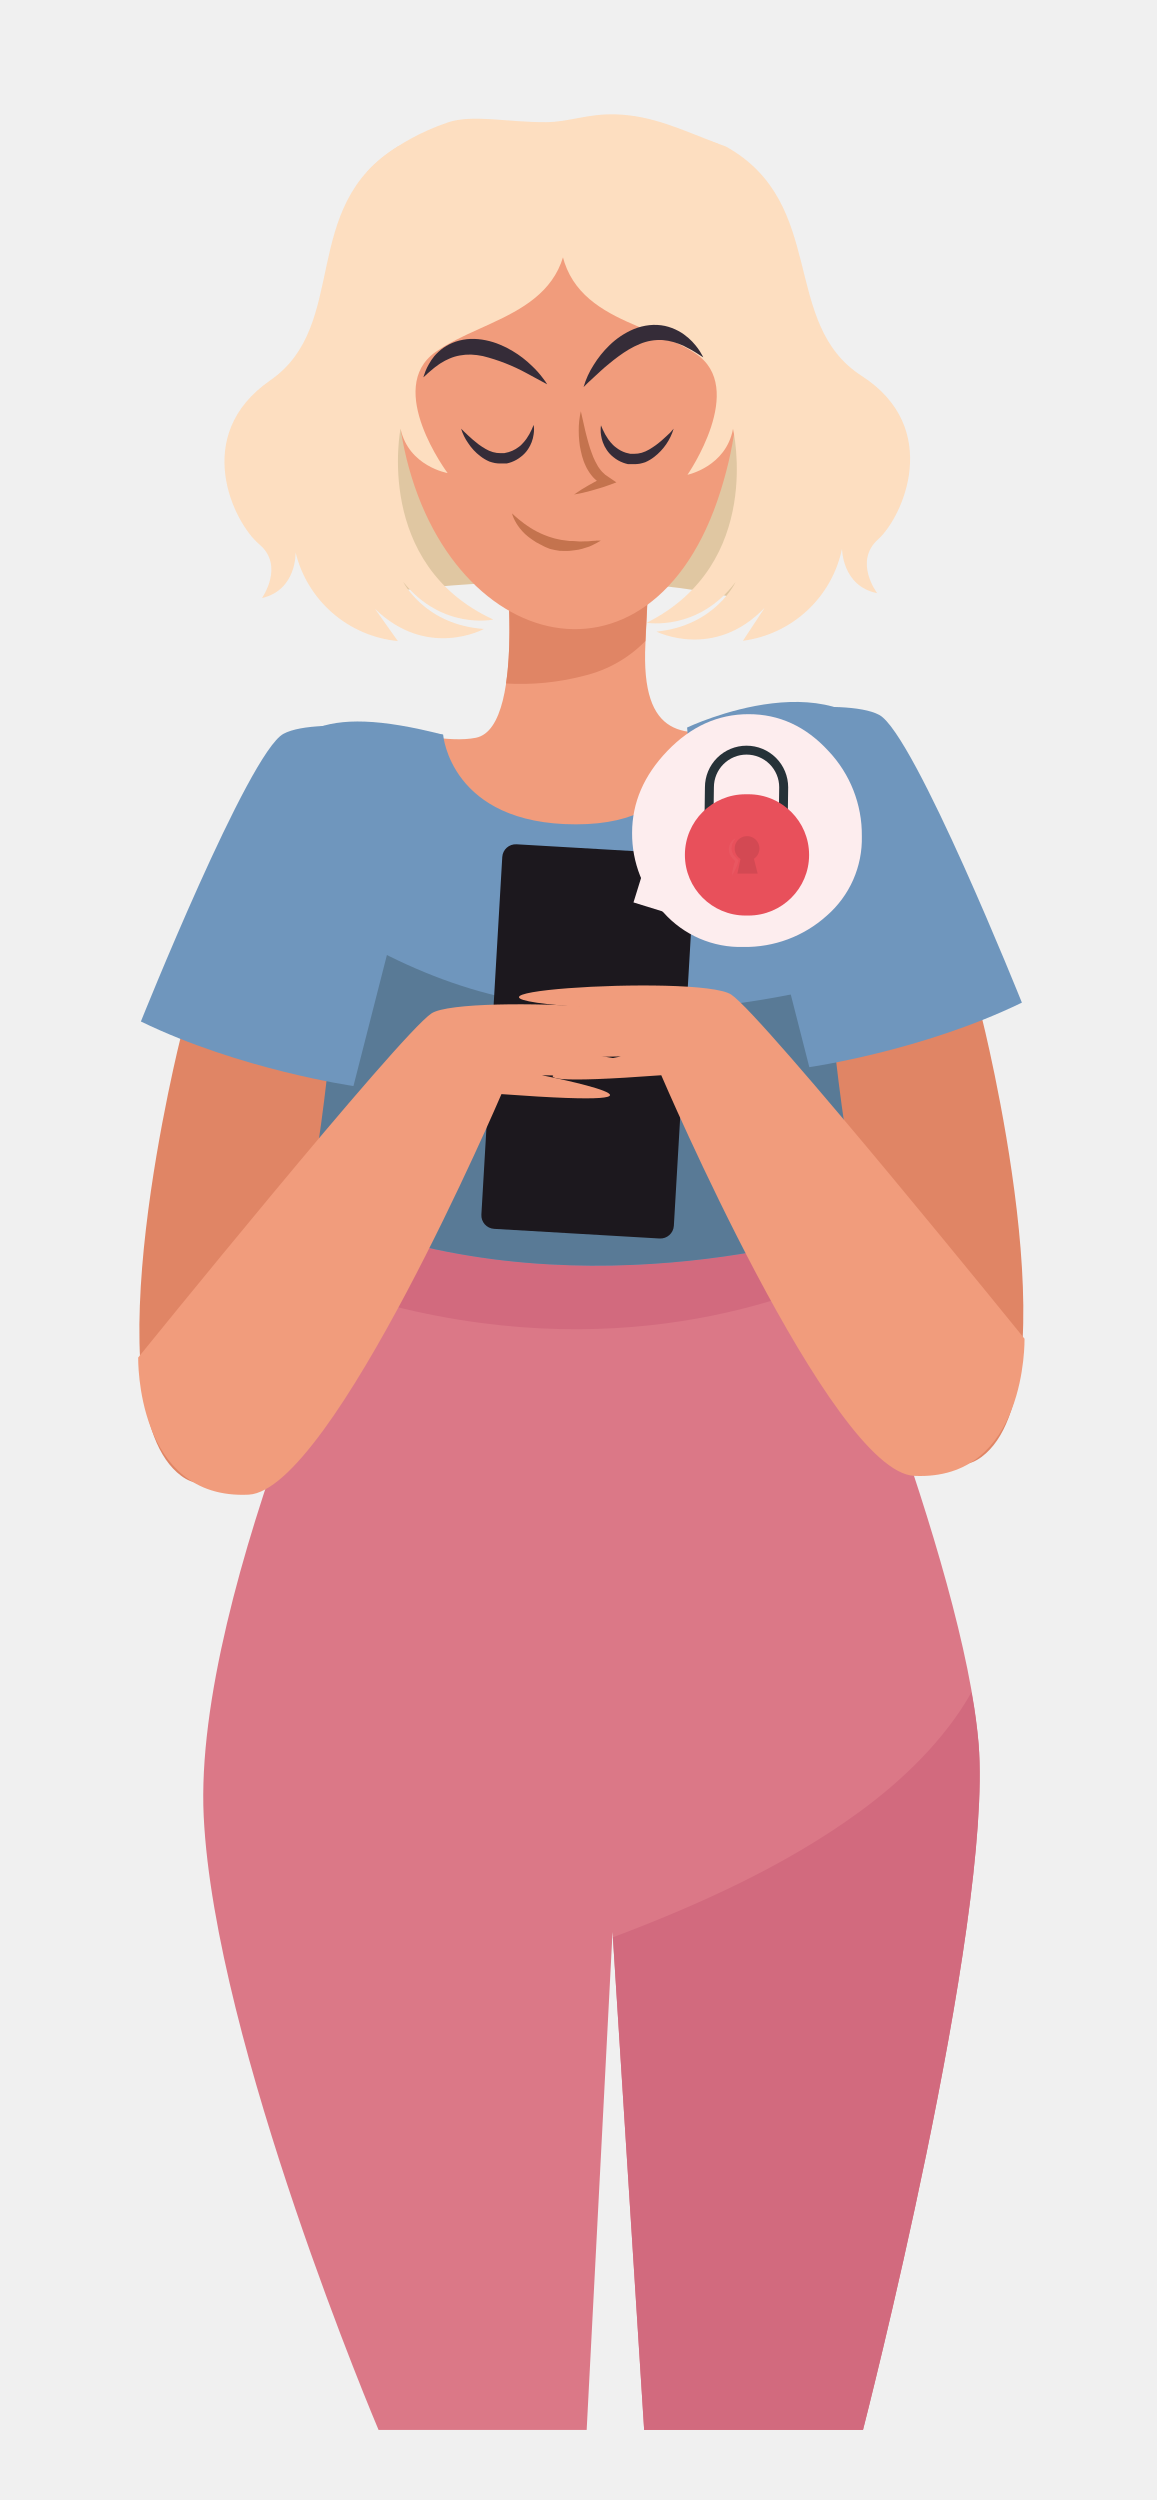
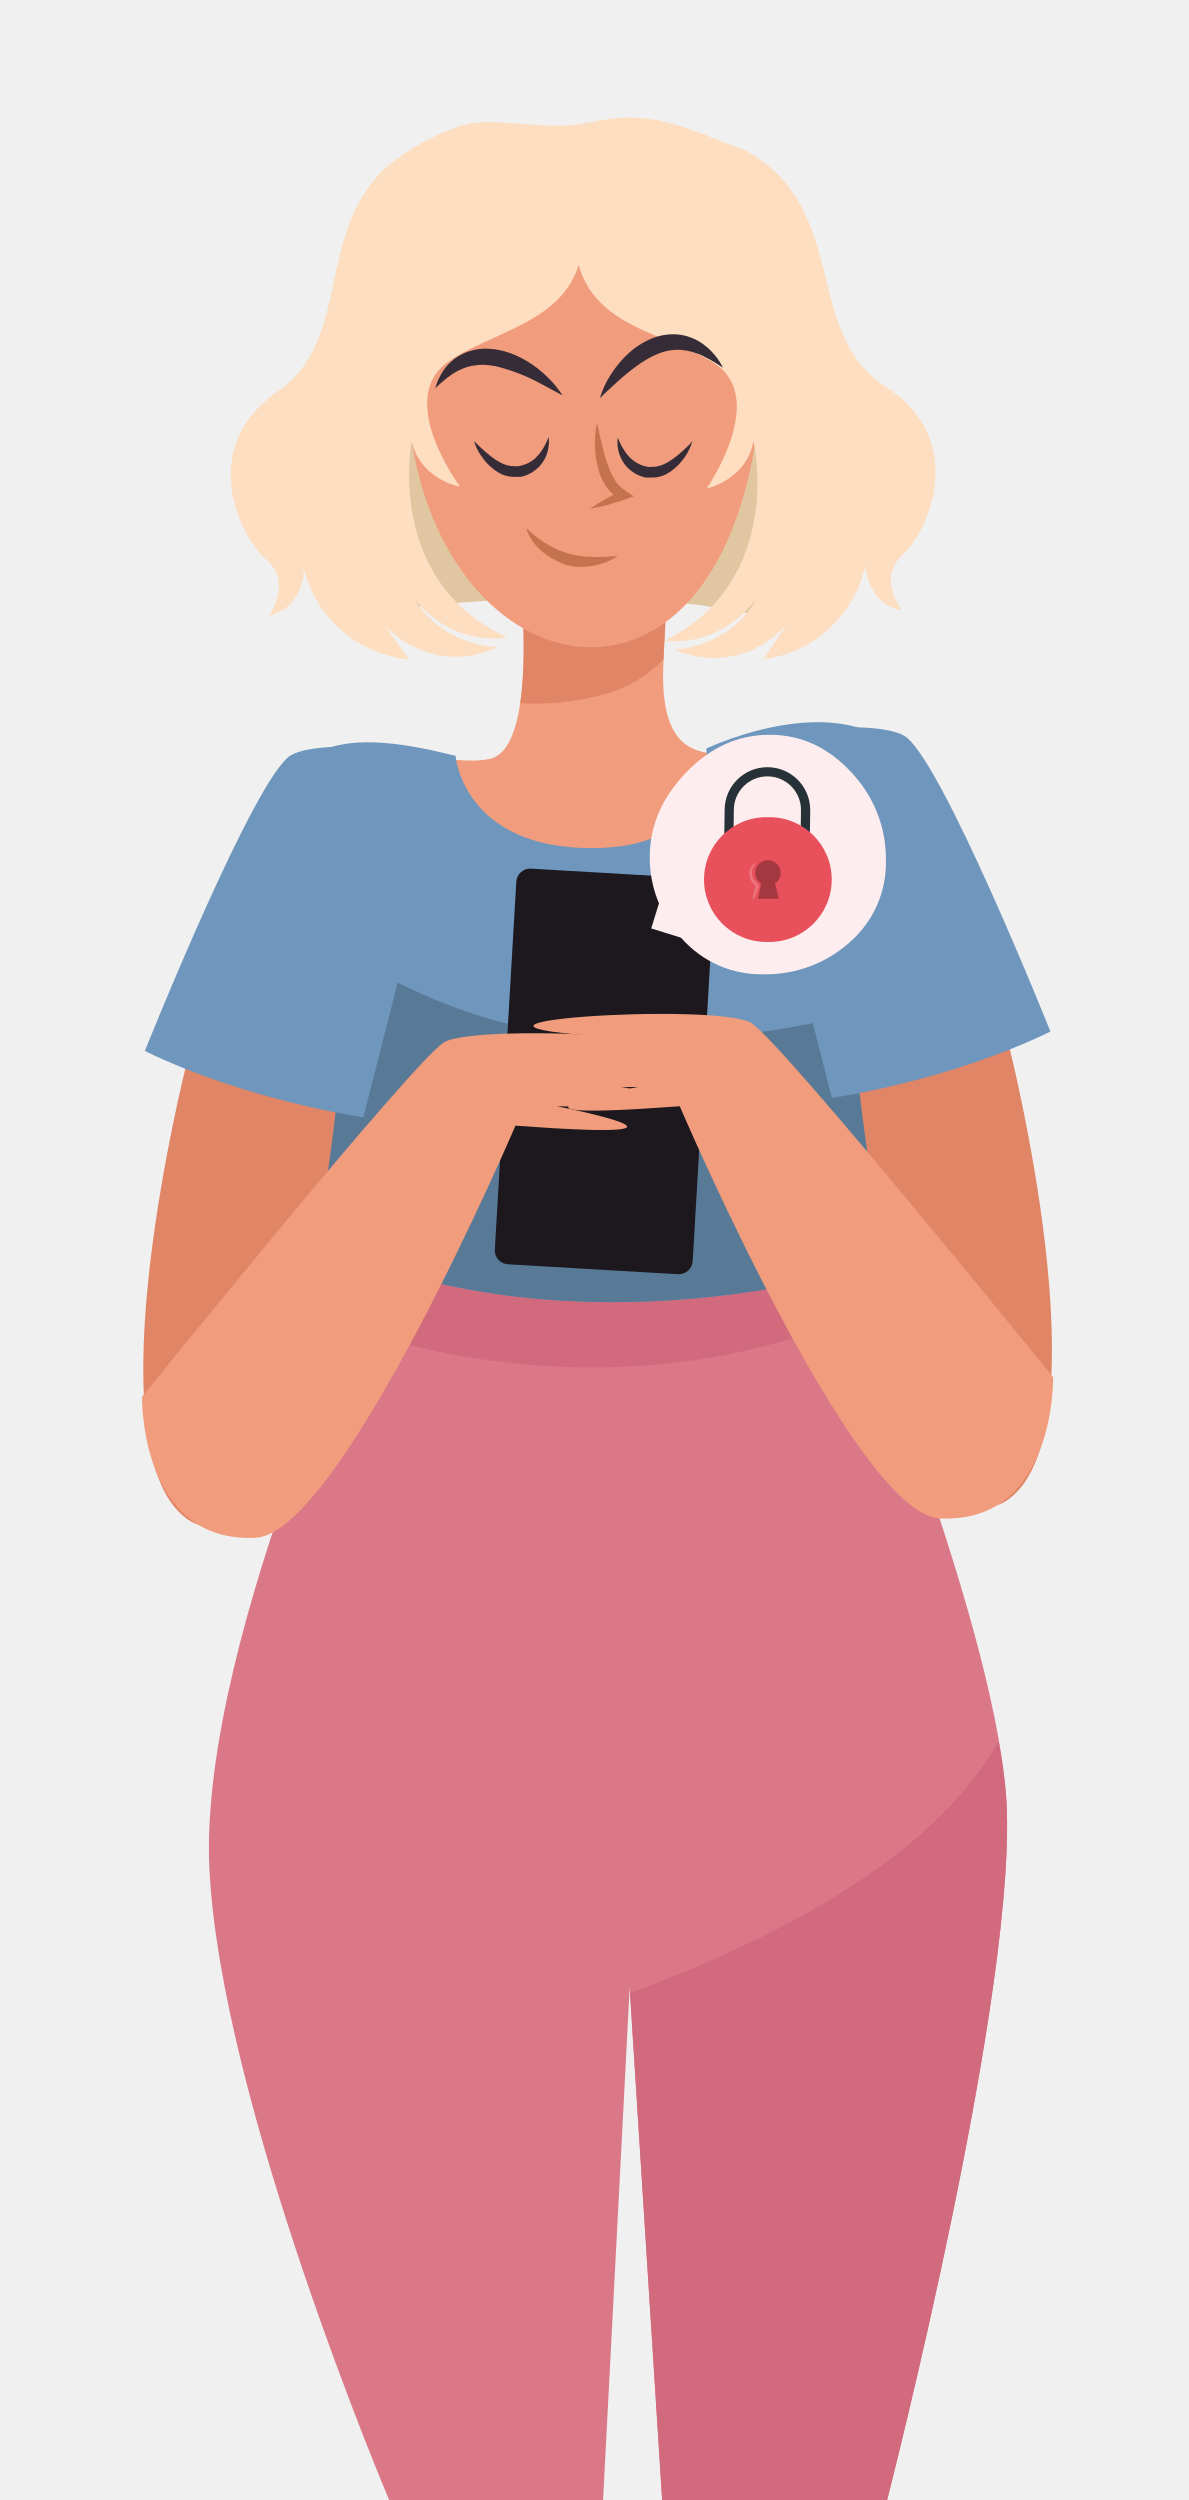
- <svg xmlns="http://www.w3.org/2000/svg" width="314" height="679" viewBox="0 0 314 679" fill="none">
-   <path d="M103.789 325.143C103.789 325.143 52.336 431.457 55.326 493.309C58.317 555.161 102.817 659.966 102.817 659.966H159.34L166.368 524.728L174.951 659.966H234.389C234.389 659.966 269.679 522.771 265.791 473.677C261.903 424.584 220.752 327.1 220.752 327.1L103.789 325.143Z" fill="#DB7887" />
-   <path d="M263.862 459.619C256.565 472.587 244.992 483.643 233.463 492.069C213.515 506.665 189.8 517.363 166.458 526.177L174.951 659.966H234.39C234.39 659.966 269.679 522.771 265.791 473.677C265.403 469.27 264.76 464.549 263.862 459.619Z" fill="#D26A7E" />
-   <path d="M231.579 344.893C225.313 333.957 220.723 327.1 220.723 327.1L103.789 325.143C98.231 332.912 93.065 340.955 88.313 349.241C155.886 372.488 207.698 356.054 231.579 344.893Z" fill="#D26A7E" />
-   <path d="M101.113 161.354C101.113 161.354 163.602 151.867 205.62 163.908C205.62 163.908 220.573 100.756 183.699 83.949C146.824 67.141 110.982 91.628 110.982 91.628L101.113 161.354Z" fill="#E0C7A2" />
-   <path d="M136.552 143.425C136.552 143.425 143.864 197.449 129.255 200.377C114.645 203.306 89.061 188.694 74.436 213.51C59.812 238.325 121.21 256.597 161.404 252.952C202.226 249.247 251.945 242.494 238.876 209.132C224.252 171.901 172.663 227.404 175.295 174.77C176.79 145.562 177.478 127.305 177.478 127.305L136.552 143.425Z" fill="#F19C7C" />
-   <path d="M137.449 185.646C144.532 186.057 151.637 185.356 158.503 183.57C164.88 182.071 170.699 178.791 175.28 174.113C176.776 145.338 177.434 127.38 177.434 127.38L136.552 143.425C136.552 143.425 139.976 168.734 137.449 185.646Z" fill="#E08565" />
-   <path d="M148.978 55.099C148.978 55.099 99.812 59.223 108.784 116.429C118.279 177.041 177.045 193.206 195.751 133.221C213.291 77.001 176.746 52.903 148.978 55.099Z" fill="#F19C7C" />
-   <path d="M108.051 39.771C108.051 39.771 149.351 21.14 153.733 56.563C157.217 84.74 132.17 85.771 118.279 95.617C104.387 105.463 121.568 128.485 121.568 128.485C121.568 128.485 110.982 126.663 108.784 116.429C108.784 116.429 101.472 153.301 133.994 168.271C133.994 168.271 120.118 171.259 109.516 158.052C109.516 158.052 115.363 169.735 131.438 170.826C131.438 170.826 116.096 179.222 101.845 165.358L108.051 174.113C101.493 173.476 95.295 170.815 90.319 166.499C85.344 162.183 81.836 156.427 80.283 150.029C80.283 150.029 80.642 160.248 71.147 162.429C71.147 162.429 77.367 153.674 70.414 147.833C63.461 141.991 51.782 118.266 73.405 103.296C95.027 88.326 81.016 56.19 108.051 39.771Z" fill="#FDDEC0" />
-   <path d="M197.201 39.816C197.201 39.816 155.333 22.619 152.118 58.162C149.531 86.444 174.667 86.653 188.872 95.99C203.078 105.328 186.719 128.948 186.719 128.948C186.719 128.948 197.186 126.767 199.085 116.473C199.085 116.473 207.639 153.077 175.654 169.137C175.654 169.137 189.635 171.588 199.773 158.097C199.773 158.097 194.33 169.959 178.301 171.543C178.301 171.543 193.927 179.416 207.683 165.074L201.777 174.038C208.309 173.177 214.411 170.304 219.234 165.82C224.058 161.335 227.364 155.461 228.693 149.013C228.693 149.013 228.693 159.232 238.248 161.1C238.248 161.1 231.743 152.554 238.487 146.488C245.231 140.422 256.102 116.294 234.001 102.071C211.9 87.848 224.79 55.279 197.201 39.816Z" fill="#FDDEC0" />
-   <path d="M99.647 46.703C99.647 46.703 106.481 38.441 121.599 33.257C128.313 30.971 138.137 33.257 148.245 33.182C154.406 33.182 159.624 30.822 167.235 31.061C177.119 31.359 184.88 35.124 195.018 39.024L155.916 60.582L99.647 46.703Z" fill="#FDDEC0" />
-   <path d="M148.619 104.387L143.101 101.399C139.33 99.332 135.31 97.755 131.139 96.708C130.075 96.487 128.994 96.352 127.909 96.304C126.906 96.28 125.904 96.36 124.918 96.543C123.961 96.704 123.027 96.979 122.137 97.365C121.301 97.717 120.496 98.136 119.729 98.62C119.369 98.84 119.024 99.084 118.698 99.352C118.372 99.558 118.062 99.788 117.771 100.039C117.232 100.532 116.679 100.921 116.275 101.309C115.483 102.056 114.989 102.489 114.989 102.489C114.989 102.489 115.154 101.877 115.557 100.816C115.809 100.177 116.109 99.558 116.455 98.964C116.881 98.175 117.381 97.43 117.95 96.737C118.673 95.898 119.491 95.146 120.387 94.496C121.436 93.765 122.584 93.186 123.797 92.778C125.096 92.344 126.45 92.098 127.819 92.046C129.204 92.012 130.589 92.137 131.946 92.42C133.269 92.687 134.562 93.087 135.804 93.615C136.987 94.091 138.127 94.666 139.213 95.333C141.118 96.463 142.88 97.818 144.462 99.367C145.593 100.425 146.625 101.585 147.542 102.833C147.933 103.328 148.293 103.847 148.619 104.387Z" fill="#352C38" />
-   <path d="M158.503 105.119C159.115 103.005 160.032 100.992 161.224 99.143C162.414 97.206 163.84 95.424 165.471 93.839C167.405 91.928 169.69 90.406 172.2 89.357C173.54 88.815 174.949 88.463 176.387 88.311C177.795 88.162 179.217 88.232 180.604 88.52C181.871 88.807 183.093 89.264 184.237 89.88C184.756 90.156 185.255 90.465 185.733 90.806L186.989 91.807C187.684 92.412 188.325 93.077 188.903 93.794C189.348 94.33 189.757 94.894 190.129 95.483C190.727 96.469 191.011 97.051 191.011 97.051C191.011 97.051 190.428 96.723 189.516 96.095C189.067 95.766 188.454 95.468 187.811 95.064C187.168 94.661 186.316 94.332 185.613 93.899C184.751 93.518 183.867 93.189 182.966 92.913C181.99 92.632 180.988 92.447 179.976 92.36C177.858 92.238 175.741 92.601 173.785 93.421C172.753 93.845 171.753 94.344 170.794 94.915C169.821 95.494 168.877 96.122 167.968 96.797C167.071 97.44 166.219 98.142 165.411 98.799C164.604 99.457 163.826 100.114 163.138 100.756C161.763 101.996 160.596 103.087 159.774 103.864L158.503 105.119Z" fill="#352C38" />
-   <path d="M125.232 116.429L126.114 117.295C126.667 117.833 127.46 118.595 128.432 119.432C128.925 119.85 129.464 120.283 130.017 120.716C130.57 121.15 131.228 121.523 131.856 121.912C132.17 122.106 132.514 122.24 132.843 122.42L133.875 122.793C134.55 122.99 135.25 123.085 135.953 123.077H136.462C136.462 123.077 136.716 123.077 136.641 123.077H136.955C137.359 123.005 137.758 122.91 138.151 122.793C138.822 122.596 139.465 122.315 140.065 121.956C140.363 121.783 140.648 121.588 140.918 121.374C141.2 121.178 141.461 120.953 141.695 120.701C142.157 120.237 142.582 119.737 142.966 119.207C143.549 118.371 144.049 117.48 144.462 116.548C144.776 115.846 144.925 115.413 144.925 115.413C145 115.782 145.04 116.157 145.045 116.533C145.046 117.034 145.006 117.533 144.925 118.027C144.732 119.438 144.22 120.787 143.43 121.971C142.923 122.751 142.285 123.438 141.546 124.003C140.767 124.642 139.888 125.147 138.944 125.497C138.51 125.658 138.065 125.788 137.613 125.886H137.299C137 125.886 136.985 125.886 136.821 125.886H136.013C135.482 125.897 134.951 125.857 134.428 125.766C133.921 125.664 133.422 125.529 132.933 125.363C132.034 124.975 131.19 124.473 130.421 123.869C129.141 122.893 128.039 121.705 127.161 120.358C126.309 119.161 125.658 117.834 125.232 116.429Z" fill="#352C38" />
-   <path d="M182.966 116.429C182.059 119.448 180.236 122.111 177.747 124.048C176.983 124.652 176.144 125.155 175.25 125.542C174.761 125.708 174.261 125.843 173.755 125.945C173.232 126.038 172.701 126.078 172.17 126.065H171.377C171.218 126.073 171.058 126.073 170.899 126.065H170.57C170.122 125.967 169.683 125.837 169.254 125.677C168.304 125.33 167.419 124.824 166.637 124.183C165.919 123.632 165.297 122.965 164.798 122.21C164.356 121.566 164 120.869 163.736 120.134C163.512 119.53 163.352 118.904 163.258 118.266C163.169 117.773 163.129 117.273 163.138 116.772C163.131 116.352 163.161 115.932 163.228 115.517C163.228 115.517 163.377 115.951 163.706 116.653C164.119 117.585 164.619 118.475 165.202 119.312C165.576 119.845 165.996 120.345 166.458 120.806C166.696 121.054 166.956 121.279 167.235 121.478C168.054 122.147 168.993 122.654 170.002 122.972C170.395 123.087 170.794 123.182 171.198 123.256H171.527C171.437 123.256 171.646 123.256 171.691 123.256H172.215C172.918 123.264 173.618 123.168 174.293 122.972L175.31 122.599C175.639 122.42 175.983 122.285 176.312 122.091C176.94 121.702 177.568 121.314 178.136 120.896C178.704 120.477 179.243 120.029 179.736 119.611C180.693 118.774 181.485 118.012 182.054 117.474L182.966 116.429Z" fill="#352C38" />
-   <path d="M157.755 111.693L158.922 116.862C159.146 117.713 159.325 118.55 159.565 119.372C159.654 119.79 159.804 120.194 159.909 120.612C160.013 121.021 160.137 121.425 160.282 121.822C160.537 122.629 160.836 123.316 161.135 124.153L161.643 125.258C161.809 125.619 161.999 125.969 162.211 126.304C162.38 126.652 162.591 126.978 162.839 127.275C163.045 127.586 163.28 127.876 163.542 128.142C163.791 128.411 164.056 128.665 164.335 128.904L165.217 129.516L167.415 131.01L165.187 131.832C164.439 132.116 163.692 132.34 162.914 132.579C162.137 132.818 161.419 133.042 160.626 133.251C159.079 133.698 157.506 134.052 155.916 134.312C157.226 133.374 158.589 132.511 159.998 131.727C160.686 131.324 161.389 130.935 162.092 130.577C162.794 130.218 163.497 129.83 164.215 129.501V131.832L162.824 131.1C162.393 130.811 161.983 130.491 161.598 130.144C161.228 129.799 160.888 129.425 160.581 129.023C160.27 128.638 159.99 128.228 159.744 127.798C159.48 127.389 159.25 126.96 159.056 126.513C158.877 126.08 158.652 125.647 158.503 125.198C158.19 124.316 157.94 123.412 157.755 122.494C157.544 121.605 157.399 120.701 157.322 119.79C157.247 118.879 157.172 117.967 157.187 117.071C157.159 115.262 157.35 113.456 157.755 111.693Z" fill="#C4734E" />
-   <path d="M139.063 139.436C139.063 139.436 139.377 139.75 139.946 140.243C140.514 140.736 141.321 141.438 142.323 142.17C142.817 142.544 143.385 142.903 143.953 143.291C144.521 143.679 145.179 144.023 145.837 144.382C146.518 144.736 147.217 145.055 147.931 145.338C148.654 145.632 149.393 145.886 150.144 146.1C150.891 146.354 151.639 146.428 152.432 146.638L154.704 146.936C155.467 146.936 156.2 146.936 156.903 147.026C157.605 147.116 158.263 147.026 158.906 147.026C159.549 147.026 160.117 147.026 160.626 146.936C161.134 146.847 161.598 146.936 161.972 146.832C162.734 146.832 163.183 146.832 163.183 146.832C163.183 146.832 162.824 147.056 162.136 147.429C161.807 147.609 161.388 147.833 160.895 148.072C160.359 148.352 159.792 148.568 159.205 148.714C158.522 148.958 157.823 149.153 157.112 149.297C156.349 149.402 155.527 149.536 154.675 149.611C153.822 149.685 152.94 149.611 152.028 149.611C151.121 149.482 150.223 149.302 149.336 149.073C148.46 148.762 147.614 148.372 146.809 147.907C146.01 147.534 145.248 147.084 144.536 146.563C143.866 146.115 143.231 145.615 142.637 145.069C142.097 144.561 141.597 144.011 141.142 143.425C140.476 142.577 139.918 141.648 139.482 140.662C139.309 140.266 139.169 139.856 139.063 139.436Z" fill="#C4734E" />
-   <path d="M120.358 199.556C120.358 199.556 122.302 223.893 156.41 223.893C190.518 223.893 186.615 197.598 186.615 197.598C186.615 197.598 229.485 177.16 243.137 206.368C256.79 235.576 230.472 333.897 230.472 333.897C230.472 333.897 160.312 357.264 93.068 331.955C93.068 331.955 59.947 235.576 68.71 217.08C77.472 198.585 86.25 190.786 120.358 199.556Z" fill="#6F96BD" />
-   <path d="M143.55 272.195C114.541 267.429 90.765 252.608 67.872 236.054C71.835 270.178 93.068 331.985 93.068 331.985C160.357 357.294 230.472 333.927 230.472 333.927C236.578 310.432 241.341 286.609 244.737 262.573C211.751 272.538 177.374 277.887 143.55 272.195Z" fill="#597A96" />
-   <path d="M49.225 281.084C49.225 281.084 23.641 381.855 49.225 400.844C74.81 419.833 88.687 293.499 88.687 293.499L49.225 281.084Z" fill="#E08565" />
-   <path d="M266.569 275.974C266.569 275.974 292.154 376.746 266.569 395.72C240.984 414.694 227.108 288.345 227.108 288.345L266.569 275.974Z" fill="#E08565" />
-   <path d="M95.999 294.963C95.999 294.963 65.3 290.586 38.265 277.439C38.265 277.439 67.498 204.426 76.994 199.302C86.489 194.177 120.358 199.556 120.358 199.556L95.999 294.963Z" fill="#6F96BD" />
-   <path d="M219.81 289.839C219.81 289.839 250.509 285.461 277.544 272.314C277.544 272.314 248.311 199.287 238.816 194.177C229.32 189.068 195.452 194.431 195.452 194.431L219.81 289.839Z" fill="#6F96BD" />
-   <path d="M136.415 232.763L130.743 329.873C130.624 331.9 132.172 333.638 134.201 333.757L179.133 336.377C181.161 336.495 182.901 334.948 183.019 332.922L188.692 235.812C188.81 233.785 187.262 232.047 185.234 231.928L140.301 229.308C138.273 229.19 136.533 230.737 136.415 232.763Z" fill="#1C181E" />
-   <path d="M37.532 368.708C37.532 368.708 108.425 281.084 117.187 275.242C125.95 269.401 214.383 275.242 153.733 278.903C153.733 278.903 218.031 284.744 154.465 285.476C154.465 285.476 212.932 293.499 147.153 292.035C147.153 292.035 195.392 301.537 136.193 297.16C136.193 297.16 90.122 404.878 67.498 405.954C36.8 407.403 37.532 368.708 37.532 368.708Z" fill="#F19C7C" />
-   <path d="M278.262 363.598C278.262 363.598 207.369 275.974 198.607 270.133C189.844 264.291 101.412 270.133 162.061 273.793C162.061 273.793 97.763 279.635 161.329 280.352C161.329 280.352 102.877 288.39 168.641 286.926C168.641 286.926 120.417 296.428 179.601 292.035C179.601 292.035 225.672 399.754 248.296 400.844C278.995 402.293 278.262 363.598 278.262 363.598Z" fill="#F19C7C" />
-   <path d="M201.867 257.195C197.794 257.304 193.746 256.524 190.007 254.909C186.267 253.293 182.925 250.882 180.215 247.842C174.68 242.003 171.621 234.251 171.677 226.209C171.677 218.022 174.872 210.601 181.261 203.948C187.651 197.295 195.008 193.968 203.332 193.968C211.656 193.968 218.873 197.295 224.984 203.948C230.905 210.192 234.165 218.49 234.076 227.09C234.177 231.181 233.371 235.242 231.717 238.985C230.062 242.728 227.6 246.058 224.506 248.739C218.3 254.315 210.212 257.336 201.867 257.195Z" fill="#FDEDEE" />
-   <path d="M190.597 236.744L176.042 232.239L172.056 245.098L186.611 249.602L190.597 236.744Z" fill="#FDEDEE" />
-   <path d="M213.979 220.442H211.541L211.631 213.809C211.631 211.459 210.697 209.205 209.034 207.544C207.371 205.882 205.116 204.949 202.764 204.949C200.412 204.949 198.157 205.882 196.494 207.544C194.831 209.205 193.897 211.459 193.897 213.809L193.807 220.457H191.37L191.459 213.823C191.459 210.828 192.65 207.955 194.77 205.837C196.89 203.719 199.766 202.529 202.764 202.529C205.762 202.529 208.637 203.719 210.757 205.837C212.877 207.955 214.068 210.828 214.068 213.823L213.979 220.442Z" fill="#263238" />
-   <path d="M203.272 215.721H202.495C193.394 215.721 186.017 223.092 186.017 232.185V232.2C186.017 241.293 193.394 248.664 202.495 248.664H203.272C212.373 248.664 219.751 241.293 219.751 232.2V232.185C219.751 223.092 212.373 215.721 203.272 215.721Z" fill="#E8505B" />
-   <g opacity="0.3">
-     <path opacity="0.3" d="M206.263 230.452C206.263 229.867 206.11 229.291 205.819 228.783C205.528 228.275 205.11 227.852 204.605 227.555C204.1 227.258 203.526 227.099 202.941 227.091C202.355 227.084 201.778 227.229 201.265 227.514C200.753 227.798 200.324 228.21 200.021 228.711C199.717 229.212 199.55 229.783 199.535 230.368C199.52 230.953 199.659 231.532 199.937 232.047C200.214 232.562 200.622 232.996 201.119 233.305L200.267 237.279H205.785L204.768 233.246C205.227 232.938 205.603 232.522 205.864 232.035C206.124 231.548 206.262 231.004 206.263 230.452Z" fill="black" />
-   </g>
-   <g opacity="0.2">
-     <path opacity="0.2" d="M198.786 237.817C198.898 236.398 199.221 235.003 199.743 233.679L199.833 234.067L198.876 233.066C198.335 232.439 198.015 231.652 197.964 230.825C197.93 230.163 198.086 229.505 198.413 228.928C198.631 228.548 198.927 228.217 199.28 227.957C199.519 227.792 199.684 227.748 199.713 227.792C199.743 227.837 199.28 228.286 198.921 229.167C198.712 229.672 198.635 230.222 198.697 230.766C198.771 231.416 199.037 232.029 199.459 232.529L200.446 233.559L200.611 233.739L200.536 233.948C200.158 235.321 199.567 236.626 198.786 237.817Z" fill="white" />
+ <svg xmlns="http://www.w3.org/2000/svg" viewBox="0 0 209.99 441.74">
+   <defs>
+     <style>.cls-1{fill:#db7887;}.cls-2{fill:#d26a7e;}.cls-3{fill:#e0c7a2;}.cls-4{fill:#f19c7c;}.cls-5{fill:#e08565;}.cls-6{fill:#fddec0;}.cls-7{fill:#352c38;}.cls-8{fill:#c4734e;}.cls-9{fill:#6f96bd;}.cls-10{fill:#597a96;}.cls-11{fill:#1c181e;}.cls-12{fill:#fdedee;}.cls-13{fill:#263238;}.cls-14{fill:#e8505b;}.cls-15{opacity:0.3;}.cls-16{opacity:0.2;}.cls-17{fill:#fff;}</style>
+   </defs>
+   <g id="OBJECTS">
+     <path class="cls-1" d="M69.41,217.63S35,288.79,37,330.19,68.76,441.74,68.76,441.74h37.8l4.7-90.52L117,441.74h39.75s23.6-91.83,21-124.69-30.12-98.11-30.12-98.11Z" />
+     <path class="cls-2" d="M176.46,307.64c-4.88,8.68-12.62,16.08-20.33,21.72-13.34,9.77-29.2,16.93-44.81,22.83L117,441.74h39.75s23.6-91.83,21-124.69C177.49,314.1,177.06,310.94,176.46,307.64Z" />
+     <path class="cls-2" d="M154.87,230.85c-4.19-7.32-7.26-11.91-7.26-11.91l-78.2-1.31a191.13,191.13,0,0,0-10.35,16.13C104.25,249.32,138.9,238.32,154.87,230.85Z" />
+     <path class="cls-3" d="M67.62,108s41.79-6.35,69.89,1.71c0,0,10-42.27-14.66-53.52s-48.63,5.14-48.63,5.14Z" />
+     <path class="cls-4" d="M91.32,96s4.89,36.16-4.88,38.12-26.88-7.82-36.66,8.79,31.28,28.84,58.16,26.4c27.3-2.48,60.55-7,51.81-29.33-9.78-24.92-44.28,12.23-42.52-23,1-19.55,1.46-31.77,1.46-31.77Z" />
+     <path class="cls-5" d="M91.92,124.26A45.42,45.42,0,0,0,106,122.87a23.09,23.09,0,0,0,11.22-6.33c1-19.26,1.44-31.28,1.44-31.28L91.32,96S93.61,112.94,91.92,124.26Z" />
+     <path class="cls-4" d="M99.63,36.88S66.75,39.64,72.75,77.93c6.35,40.57,45.65,51.39,58.16,11.24C142.64,51.54,118.2,35.41,99.63,36.88Z" />
+     <path class="cls-6" d="M72.26,26.62s27.62-12.47,30.55,11.24C105.14,56.72,88.39,57.41,79.1,64s2.2,22,2.2,22-7.08-1.22-8.55-8.07c0,0-4.89,24.68,16.86,34.7,0,0-9.28,2-16.37-6.84,0,0,3.91,7.82,14.66,8.55,0,0-10.26,5.62-19.79-3.66l4.15,5.86a21.22,21.22,0,0,1-18.57-16.12s.24,6.84-6.11,8.3c0,0,4.16-5.86-.49-9.77s-12.46-19.79,2-29.81S54.18,37.61,72.26,26.62Z" />
+     <path class="cls-6" d="M131.88,26.65s-28-11.51-30.15,12.28C100,57.86,116.81,58,126.31,64.25s-1.44,22.06-1.44,22.06,7-1.46,8.27-8.35c0,0,5.72,24.5-15.67,35.25,0,0,9.35,1.64,16.13-7.39,0,0-3.64,7.94-14.36,9,0,0,10.45,5.27,19.65-4.33l-3.95,6a21.21,21.21,0,0,0,18-16.75s0,6.84,6.39,8.09c0,0-4.35-5.72.16-9.78s11.78-20.21-3-29.73S150.33,37,131.88,26.65Z" />
+     <path class="cls-6" d="M66.64,31.26s4.57-5.53,14.68-9c4.49-1.53,11.06,0,17.82-.05,4.12,0,7.61-1.58,12.7-1.42,6.61.2,11.8,2.72,18.58,5.33L104.27,40.55Z" />
+     <path class="cls-7" d="M99.39,69.87l-3.69-2a33.71,33.71,0,0,0-8-3.14,13.57,13.57,0,0,0-2.16-.27,9.66,9.66,0,0,0-2,.16,8,8,0,0,0-1.86.55,11.06,11.06,0,0,0-1.61.84,6.05,6.05,0,0,0-.69.49,5.25,5.25,0,0,0-.62.46c-.36.33-.73.59-1,.85-.53.5-.86.79-.86.79s.11-.41.38-1.12a9.1,9.1,0,0,1,.6-1.24,9.35,9.35,0,0,1,1-1.49,9.54,9.54,0,0,1,1.63-1.5,9,9,0,0,1,2.28-1.15,9.62,9.62,0,0,1,2.69-.49,12.07,12.07,0,0,1,2.76.25,13.36,13.36,0,0,1,2.58.8,15.19,15.19,0,0,1,2.28,1.15,18.55,18.55,0,0,1,3.51,2.7,16.81,16.81,0,0,1,2.06,2.32A10.12,10.12,0,0,1,99.39,69.87Z" />
+     <path class="cls-7" d="M106,70.36a15.17,15.17,0,0,1,1.82-4,18.3,18.3,0,0,1,2.84-3.55,14.18,14.18,0,0,1,4.5-3,10.36,10.36,0,0,1,2.8-.7,9.12,9.12,0,0,1,2.82.14,9.58,9.58,0,0,1,2.43.91,8.91,8.91,0,0,1,1,.62l.84.67a10.41,10.41,0,0,1,1.28,1.33,10.69,10.69,0,0,1,.82,1.13c.4.66.59,1.05.59,1.05s-.39-.22-1-.64c-.3-.22-.71-.42-1.14-.69s-1-.49-1.47-.78a15.91,15.91,0,0,0-1.77-.66,10.45,10.45,0,0,0-2-.37,9.31,9.31,0,0,0-4.14.71,15.16,15.16,0,0,0-2,1,22.16,22.16,0,0,0-1.89,1.26c-.6.43-1.17.9-1.71,1.34s-1.06.88-1.52,1.31c-.92.83-1.7,1.56-2.25,2.08Z" />
+     <path class="cls-7" d="M83.75,77.93l.59.58c.37.36.9.87,1.55,1.43.33.28.69.57,1.06.86s.81.54,1.23.8c.21.13.44.22.66.34l.69.25a4.76,4.76,0,0,0,1.39.19l.34,0s.17,0,.12,0l.21,0a7.34,7.34,0,0,0,.8-.19,5.54,5.54,0,0,0,1.28-.56,4.76,4.76,0,0,0,.57-.39,3.23,3.23,0,0,0,.52-.45,8.51,8.51,0,0,0,.85-1,10.68,10.68,0,0,0,1-1.78c.21-.47.31-.76.31-.76A4.08,4.08,0,0,1,97,78a6.09,6.09,0,0,1-.08,1,6.3,6.3,0,0,1-1,2.64A5.45,5.45,0,0,1,94.66,83a6.08,6.08,0,0,1-1.74,1,6.57,6.57,0,0,1-.89.26l-.21,0c-.2,0-.21,0-.32,0l-.54,0a5.47,5.47,0,0,1-1.06-.08,8,8,0,0,1-1-.27,7.57,7.57,0,0,1-1.68-1,9.43,9.43,0,0,1-2.18-2.35A9.07,9.07,0,0,1,83.75,77.93Z" />
+     <path class="cls-7" d="M122.36,77.93a10.17,10.17,0,0,1-3.49,5.1,7.49,7.49,0,0,1-1.67,1,8.17,8.17,0,0,1-1,.27,5.35,5.35,0,0,1-1.06.08l-.53,0a3,3,0,0,1-.32,0l-.22,0a6.46,6.46,0,0,1-.88-.26,6,6,0,0,1-1.75-1,5.45,5.45,0,0,1-1.23-1.32,6.1,6.1,0,0,1-.71-1.39,6.22,6.22,0,0,1-.32-1.25,5.11,5.11,0,0,1-.08-1,4.74,4.74,0,0,1,.06-.84s.1.29.32.76a10.68,10.68,0,0,0,1,1.78,7.54,7.54,0,0,0,.84,1,3.73,3.73,0,0,0,.52.45,5.57,5.57,0,0,0,1.85,1,8,8,0,0,0,.8.19l.22,0c-.06,0,.08,0,.11,0l.35,0a4.8,4.8,0,0,0,1.39-.19l.68-.25c.22-.12.45-.21.67-.34.42-.26.84-.52,1.22-.8s.74-.58,1.07-.86c.64-.56,1.17-1.07,1.55-1.43Z" />
+     <path class="cls-8" d="M105.5,74.76l.78,3.46c.15.57.27,1.13.43,1.68.06.28.16.55.23.83a8.36,8.36,0,0,0,.25.81c.17.54.37,1,.57,1.56l.34.74a5.9,5.9,0,0,0,.38.7,3.15,3.15,0,0,0,.42.65,3.84,3.84,0,0,0,.47.58,6.38,6.38,0,0,0,.53.51l.59.41,1.47,1-1.49.55c-.5.19-1,.34-1.52.5s-1,.31-1.53.45a27.16,27.16,0,0,1-3.15.71A28.36,28.36,0,0,1,107,88.17c.46-.27.93-.53,1.4-.77s.94-.5,1.42-.72l0,1.56-.93-.49a7.22,7.22,0,0,1-.82-.64,6,6,0,0,1-.68-.75,6.26,6.26,0,0,1-.56-.82,5.93,5.93,0,0,1-.46-.86c-.12-.29-.27-.58-.37-.88a13.16,13.16,0,0,1-.5-1.81,12.4,12.4,0,0,1-.29-1.81c-.05-.61-.1-1.22-.09-1.82A15.07,15.07,0,0,1,105.5,74.76Z" />
+     <path class="cls-8" d="M93,93.33s.21.21.59.54.92.8,1.59,1.29c.33.25.71.49,1.09.75s.82.49,1.26.73a14.91,14.91,0,0,0,1.4.64,14.33,14.33,0,0,0,1.48.51c.5.17,1,.22,1.53.36l1.52.2c.51,0,1,0,1.47.06s.91,0,1.34,0,.81,0,1.15-.06.65,0,.9-.07c.51,0,.81,0,.81,0s-.24.15-.7.4c-.22.12-.5.27-.83.43a5.12,5.12,0,0,1-1.13.43,10.11,10.11,0,0,1-1.4.39c-.51.07-1.06.16-1.63.21s-1.16,0-1.77,0a16.38,16.38,0,0,1-1.8-.36A10.22,10.22,0,0,1,98.18,99a9.09,9.09,0,0,1-1.52-.9,10.43,10.43,0,0,1-1.27-1,9.56,9.56,0,0,1-1-1.1,8.66,8.66,0,0,1-1.11-1.85A5.19,5.19,0,0,1,93,93.33Z" />
+     <path class="cls-9" d="M80.49,133.57s1.3,16.29,24.11,16.29,20.2-17.6,20.2-17.6,28.67-13.68,37.8,5.87-8.47,85.36-8.47,85.36-46.92,15.64-91.89-1.3c0,0-22.15-64.51-16.29-76.89S57.68,127.7,80.49,133.57Z" />
+     <path class="cls-10" d="M96,182.19C76.6,179,60.7,169.08,45.39,158c2.65,22.84,16.85,64.21,16.85,64.21,45,16.94,91.89,1.3,91.89,1.3a428.1,428.1,0,0,0,9.54-47.76C141.61,182.42,118.62,186,96,182.19Z" />
+     <path class="cls-5" d="M32.92,188.14s-17.11,67.45,0,80.16,26.39-71.85,26.39-71.85Z" />
+     <path class="cls-5" d="M178.27,184.72s17.11,67.45,0,80.15S151.88,193,151.88,193Z" />
+     <path class="cls-9" d="M64.2,197.43S43.67,194.5,25.59,185.7c0,0,19.55-48.87,25.9-52.3s29,.17,29,.17Z" />
+     <path class="cls-9" d="M147,194s20.53-2.93,38.61-11.73c0,0-19.55-48.88-25.9-52.3s-29,.17-29,.17Z" />
+     <rect class="cls-11" x="71.81" y="171.82" width="70.03" height="35.02" rx="2.46" ry="2.46" transform="translate(-88.42 284.93) rotate(-86.66)" />
+     <path class="cls-4" d="M25.1,246.79s47.41-58.65,53.27-62.56,65,0,24.44,2.45c0,0,43,3.91.49,4.4,0,0,39.1,5.37-4.89,4.39,0,0,32.26,6.36-7.33,3.43,0,0-30.81,72.1-45.94,72.82C24.61,272.69,25.1,246.79,25.1,246.79Z" />
+     <path class="cls-4" d="M186.09,243.37s-47.41-58.65-53.27-62.56-65,0-24.44,2.45c0,0-43,3.91-.49,4.39,0,0-39.09,5.38,4.89,4.4,0,0-32.25,6.36,7.33,3.42,0,0,30.81,72.1,45.94,72.83C186.58,269.27,186.09,243.37,186.09,243.37Z" />
+     <path class="cls-12" d="M135,172.15a18.72,18.72,0,0,1-14.48-6.26,20.85,20.85,0,0,1-5.71-14.48q0-8.22,6.41-14.9t14.76-6.68q8.35,0,14.48,6.68A22.19,22.19,0,0,1,156.54,152a18.57,18.57,0,0,1-6.4,14.49A22.08,22.08,0,0,1,135,172.15Z" />
+     <rect class="cls-12" x="116.18" y="156.75" width="10.19" height="9.01" transform="translate(53.13 -28.66) rotate(17.21)" />
+     <path class="cls-13" d="M143.1,147.55l-1.63,0,.06-4.44a5.93,5.93,0,0,0-11.86,0l-.06,4.45-1.63,0,.06-4.44a7.56,7.56,0,0,1,15.12,0Z" />
+     <rect class="cls-14" x="124.4" y="144.39" width="22.56" height="22.05" rx="11.02" ry="11.02" />
+     <g class="cls-15">
+       <path d="M137.94,154.25a2.25,2.25,0,1,0-3.44,1.91l-.57,2.66h3.69l-.68-2.7A2.26,2.26,0,0,0,137.94,154.25Z" />
+     </g>
+     <g class="cls-16">
+       <path class="cls-17" d="M132.94,159.18a9.61,9.61,0,0,1,.64-2.77l.06.26L133,156a2.54,2.54,0,0,1-.61-1.5,2.34,2.34,0,0,1,.3-1.27,2.12,2.12,0,0,1,.58-.65c.16-.11.27-.14.29-.11s-.29.33-.53.92a2.16,2.16,0,0,0-.15,1.07,2.22,2.22,0,0,0,.51,1.18l.66.69.11.12-.05.14A9.17,9.17,0,0,1,132.94,159.18Z" />
+     </g>
  </g>
</svg>
